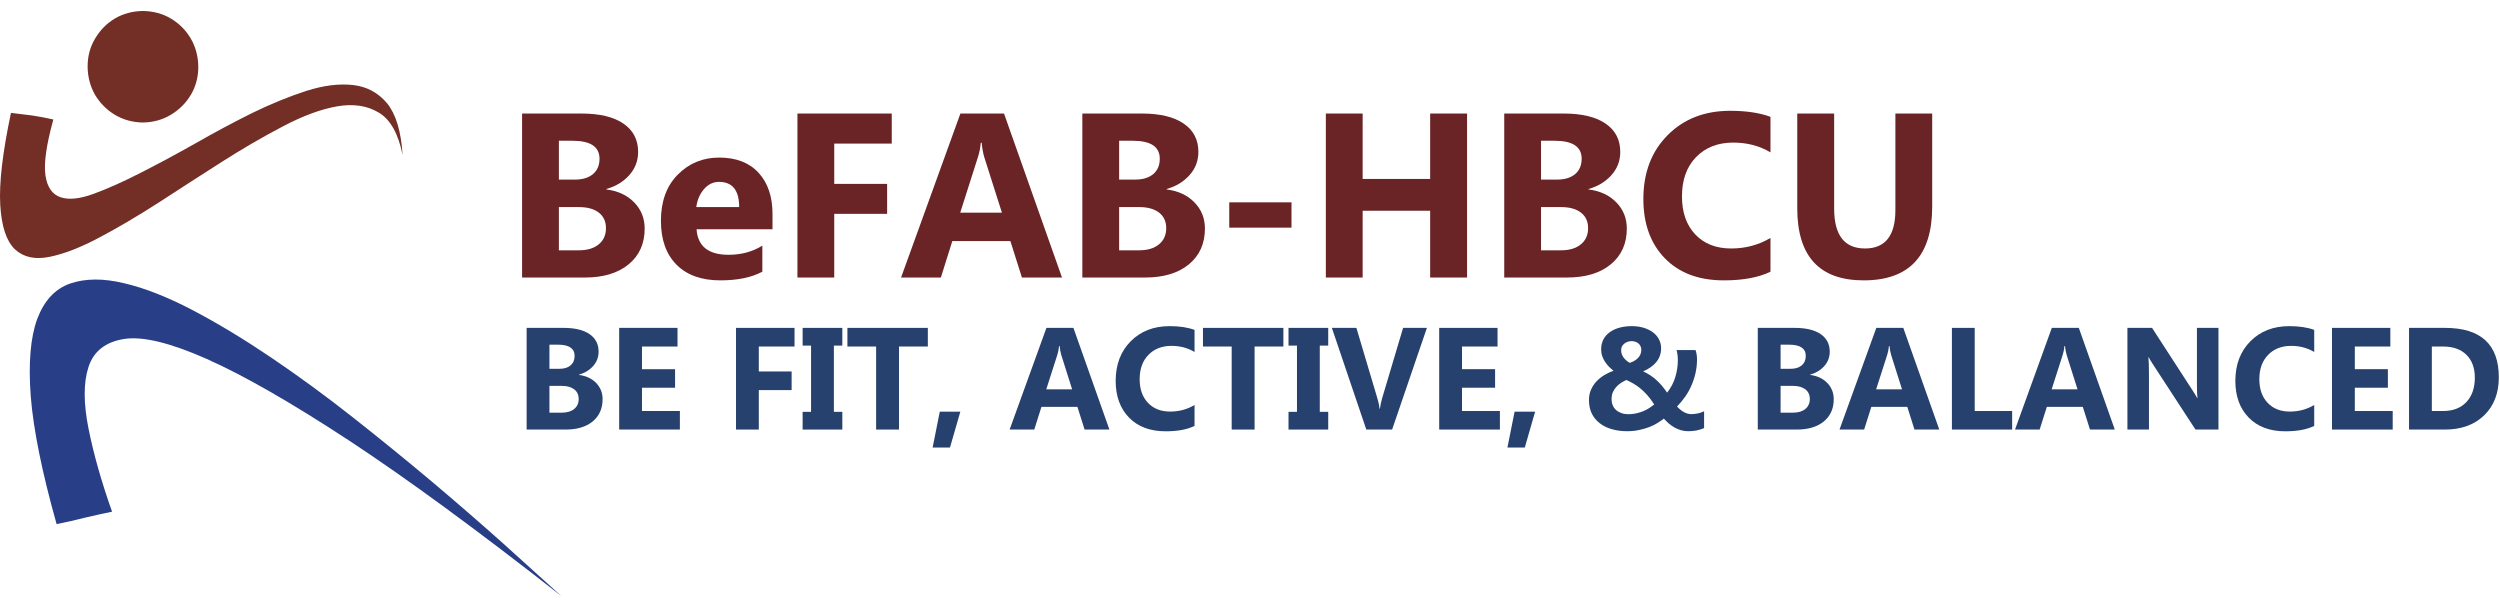
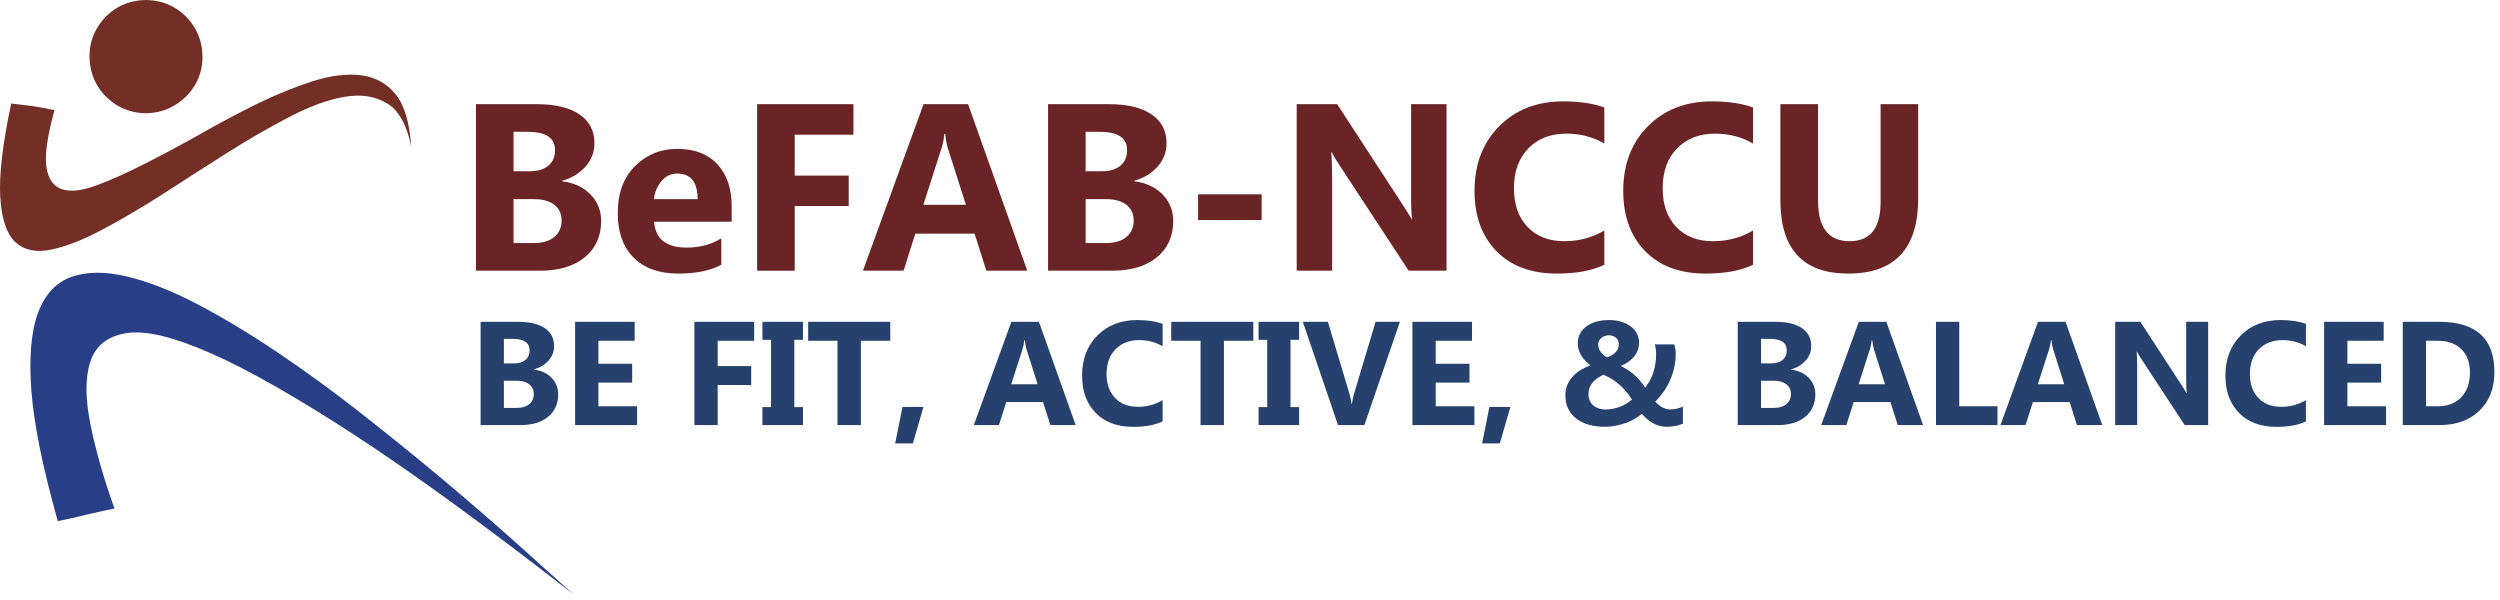
- <svg xmlns="http://www.w3.org/2000/svg" width="204" height="49" viewBox="0 0 204 49" fill="none">
-   <path fill-rule="evenodd" clip-rule="evenodd" d="M28.446 35.923C23.717 32.825 19.856 30.615 16.866 29.288C13.874 27.963 11.624 27.42 10.117 27.662C8.606 27.904 7.644 28.663 7.225 29.936C6.806 31.213 6.806 32.894 7.225 34.985C7.644 37.074 8.284 39.33 9.145 41.753C8.412 41.905 7.662 42.071 6.901 42.25C6.154 42.442 5.394 42.614 4.619 42.767C3.429 38.534 2.726 35.061 2.509 32.346C2.307 29.633 2.485 27.523 3.041 26.018C3.612 24.514 4.513 23.552 5.742 23.131C6.984 22.71 8.449 22.704 10.133 23.113C11.82 23.506 13.696 24.246 15.763 25.331C17.817 26.413 19.945 27.702 22.151 29.193C24.359 30.684 26.576 32.309 28.807 34.066C31.037 35.826 33.193 37.578 35.271 39.324C37.338 41.07 39.284 42.759 41.11 44.392C42.923 46.023 44.488 47.437 45.805 48.636C38.96 43.27 33.175 39.032 28.446 35.923Z" fill="#283F87" />
-   <path fill-rule="evenodd" clip-rule="evenodd" d="M11.655 0.896C10.819 0.909 10.057 1.112 9.373 1.509C8.702 1.915 8.163 2.463 7.757 3.153C7.351 3.828 7.149 4.592 7.149 5.447C7.162 6.288 7.364 7.052 7.757 7.742C8.163 8.416 8.702 8.958 9.373 9.367C10.057 9.773 10.819 9.984 11.655 9.997C12.505 9.984 13.266 9.773 13.937 9.367C14.621 8.958 15.166 8.416 15.572 7.742C15.978 7.052 16.182 6.288 16.182 5.447C16.167 4.592 15.965 3.828 15.572 3.153C15.166 2.463 14.621 1.915 13.937 1.509C13.266 1.112 12.505 0.909 11.655 0.896ZM30.919 9.194C29.968 8.62 28.831 8.448 27.515 8.677C26.195 8.907 24.725 9.449 23.102 10.303C21.467 11.158 19.8 12.125 18.102 13.208C16.402 14.293 14.692 15.395 12.968 16.516C11.244 17.625 9.633 18.574 8.137 19.364C6.641 20.168 5.292 20.697 4.089 20.95C2.884 21.206 1.927 21.003 1.215 20.341C0.521 19.677 0.12 18.466 0.02 16.709C-0.082 14.949 0.209 12.452 0.895 9.212C1.464 9.277 2.041 9.346 2.622 9.423C3.206 9.512 3.783 9.62 4.354 9.749C3.783 11.812 3.568 13.329 3.707 14.299C3.847 15.268 4.259 15.866 4.943 16.095C5.614 16.325 6.521 16.23 7.662 15.808C8.803 15.389 10.072 14.821 11.464 14.107C12.873 13.393 14.356 12.597 15.915 11.717C17.474 10.826 19.02 9.997 20.555 9.233C22.101 8.48 23.584 7.874 25.003 7.415C26.41 6.968 27.678 6.811 28.807 6.938C29.934 7.065 30.859 7.563 31.584 8.428C32.305 9.307 32.73 10.716 32.855 12.655C32.502 10.908 31.855 9.754 30.919 9.194Z" fill="#732E26" />
-   <path d="M42.602 22.647V9.265H47.452C48.934 9.265 50.073 9.538 50.87 10.085C51.671 10.632 52.071 11.402 52.071 12.396C52.071 13.123 51.828 13.756 51.344 14.297C50.859 14.834 50.239 15.21 49.483 15.422V15.46C50.432 15.579 51.189 15.934 51.752 16.518C52.319 17.1 52.605 17.812 52.605 18.651C52.605 19.879 52.168 20.854 51.292 21.573C50.421 22.289 49.231 22.647 47.719 22.647H42.602ZM45.605 11.486V14.655H46.918C47.541 14.655 48.03 14.505 48.386 14.207C48.742 13.906 48.92 13.488 48.92 12.955C48.92 11.977 48.188 11.486 46.725 11.486H45.605ZM45.605 16.899V20.425H47.229C47.92 20.425 48.462 20.265 48.853 19.941C49.248 19.618 49.446 19.176 49.446 18.613C49.446 18.077 49.253 17.657 48.868 17.354C48.482 17.051 47.941 16.899 47.244 16.899H45.605ZM63.037 18.71H56.839C56.937 20.097 57.806 20.79 59.448 20.79C60.49 20.79 61.41 20.543 62.207 20.045V22.17C61.326 22.643 60.184 22.878 58.781 22.878C57.243 22.878 56.049 22.451 55.2 21.596C54.355 20.742 53.932 19.549 53.932 18.017C53.932 16.433 54.388 15.177 55.304 14.252C56.223 13.324 57.35 12.858 58.685 12.858C60.073 12.858 61.146 13.273 61.903 14.103C62.659 14.929 63.037 16.049 63.037 17.466V18.71ZM60.316 16.899C60.316 15.527 59.767 14.841 58.67 14.841C58.196 14.841 57.788 15.039 57.447 15.43C57.106 15.823 56.895 16.313 56.816 16.899H60.316Z" fill="#6A2426" />
-   <path d="M72.767 11.717H68.074V15.005H72.389V17.45H68.074V22.646H65.071V9.264H72.767V11.717Z" fill="#6A2426" />
-   <path d="M86.659 22.646H83.389L82.447 19.672H77.709L76.775 22.646H73.527L78.369 9.264H81.928L86.659 22.646ZM81.757 17.353L80.326 12.857C80.223 12.52 80.148 12.118 80.104 11.65H80.03C80 12.043 79.922 12.433 79.8 12.82L78.354 17.353H81.757Z" fill="#6A2426" />
-   <path d="M88.319 22.646V9.264H93.169C94.652 9.264 95.79 9.538 96.587 10.084C97.388 10.632 97.788 11.402 97.788 12.396C97.788 13.122 97.545 13.756 97.061 14.297C96.576 14.833 95.957 15.21 95.2 15.422V15.459C96.149 15.579 96.906 15.933 97.469 16.518C98.037 17.1 98.322 17.812 98.322 18.651C98.322 19.879 97.884 20.854 97.01 21.573C96.138 22.289 94.948 22.646 93.435 22.646H88.319ZM91.322 11.486V14.654H92.635C93.257 14.654 93.747 14.505 94.103 14.207C94.459 13.905 94.637 13.488 94.637 12.954C94.637 11.976 93.905 11.486 92.442 11.486H91.322ZM91.322 16.898V20.425H92.946C93.638 20.425 94.179 20.265 94.57 19.94C94.965 19.618 95.163 19.176 95.163 18.613C95.163 18.076 94.971 17.657 94.585 17.353C94.199 17.051 93.658 16.898 92.961 16.898H91.322Z" fill="#6A2426" />
-   <path d="M100.307 18.576H105.386V16.511H100.307V18.576Z" fill="#6A2426" />
-   <path d="M119.712 22.646H116.701V17.197H111.192V22.646H108.189V9.264H111.192V14.602H116.701V9.264H119.712V22.646Z" fill="#6A2426" />
-   <path d="M122.746 22.646V9.264H127.595C129.078 9.264 130.216 9.538 131.013 10.084C131.814 10.632 132.214 11.402 132.214 12.396C132.214 13.122 131.971 13.756 131.488 14.297C131.002 14.833 130.383 15.21 129.626 15.422V15.459C130.575 15.579 131.332 15.933 131.895 16.518C132.463 17.1 132.748 17.812 132.748 18.651C132.748 19.879 132.31 20.854 131.436 21.573C130.565 22.289 129.374 22.646 127.862 22.646H122.746ZM125.748 11.486V14.654H127.061C127.684 14.654 128.173 14.505 128.529 14.207C128.885 13.905 129.063 13.488 129.063 12.954C129.063 11.976 128.331 11.486 126.868 11.486H125.748ZM125.748 16.898V20.425H127.372C128.064 20.425 128.605 20.265 128.996 19.94C129.391 19.618 129.589 19.176 129.589 18.613C129.589 18.076 129.397 17.657 129.011 17.353C128.626 17.051 128.084 16.898 127.387 16.898H125.748Z" fill="#6A2426" />
-   <path d="M144.471 22.17C143.501 22.643 142.233 22.878 140.667 22.878C138.624 22.878 137.019 22.277 135.847 21.074C134.68 19.866 134.098 18.256 134.098 16.243C134.098 14.101 134.754 12.366 136.07 11.039C137.384 9.708 139.089 9.041 141.186 9.041C142.486 9.041 143.581 9.205 144.471 9.533V12.433C143.581 11.902 142.567 11.635 141.431 11.635C140.179 11.635 139.169 12.03 138.398 12.821C137.631 13.611 137.249 14.681 137.249 16.026C137.249 17.324 137.608 18.358 138.331 19.128C139.058 19.894 140.033 20.276 141.26 20.276C142.432 20.276 143.501 19.991 144.471 19.418V22.17Z" fill="#6A2426" />
-   <path d="M157.667 16.854C157.667 20.87 155.802 22.878 152.076 22.878C148.461 22.878 146.656 20.915 146.656 16.988V9.265H149.667V17.026C149.667 19.193 150.506 20.276 152.187 20.276C153.837 20.276 154.664 19.231 154.664 17.137V9.265H157.667V16.854Z" fill="#6A2426" />
-   <path d="M42.973 35.052V26.755H45.983C46.903 26.755 47.609 26.924 48.104 27.262C48.597 27.601 48.846 28.08 48.846 28.7C48.846 29.148 48.694 29.541 48.393 29.878C48.091 30.212 47.707 30.443 47.244 30.572V30.594C47.826 30.669 48.293 30.888 48.646 31.25C48.996 31.614 49.172 32.056 49.172 32.577C49.172 33.338 48.901 33.941 48.364 34.389C47.824 34.833 47.085 35.052 46.147 35.052H42.973ZM44.834 28.126V30.094H45.65C46.036 30.094 46.336 30.003 46.554 29.819C46.777 29.631 46.888 29.372 46.888 29.043C46.888 28.432 46.436 28.126 45.531 28.126H44.834ZM44.834 31.489V33.673H45.843C46.273 33.673 46.608 33.574 46.851 33.375C47.098 33.172 47.222 32.898 47.222 32.555C47.222 32.223 47.099 31.962 46.858 31.772C46.615 31.584 46.282 31.489 45.858 31.489H44.834ZM55.478 35.052H50.525V26.755H55.285V28.276H52.386V30.124H55.085V31.638H52.386V33.539H55.478V35.052Z" fill="#26416D" />
-   <path d="M64.834 28.276H61.919V30.311H64.596V31.832H61.919V35.052H60.059V26.755H64.834V28.276Z" fill="#26416D" />
-   <path d="M68.734 26.755V28.201H68.044V33.606H68.734V35.052H65.494V33.606H66.183V28.201H65.494V26.755H68.734Z" fill="#26416D" />
-   <path d="M75.711 28.276H73.36V35.052H71.492V28.276H69.149V26.755H75.711V28.276Z" fill="#26416D" />
-   <path d="M78.364 33.591L77.518 36.521H76.102L76.687 33.591H78.364Z" fill="#26416D" />
-   <path d="M90.528 35.052H88.503L87.918 33.203H84.981L84.396 35.052H82.386L85.389 26.755H87.591L90.528 35.052ZM87.487 31.772L86.605 28.984C86.54 28.775 86.494 28.525 86.464 28.231H86.42C86.399 28.475 86.353 28.716 86.279 28.954L85.374 31.772H87.487Z" fill="#26416D" />
-   <path d="M97.475 34.754C96.876 35.049 96.09 35.194 95.117 35.194C93.851 35.194 92.856 34.821 92.129 34.076C91.402 33.327 91.039 32.327 91.039 31.079C91.039 29.752 91.447 28.676 92.262 27.851C93.078 27.027 94.138 26.613 95.443 26.613C96.248 26.613 96.926 26.715 97.475 26.919V28.723C96.926 28.391 96.298 28.223 95.591 28.223C94.815 28.223 94.186 28.469 93.708 28.961C93.234 29.45 92.996 30.113 92.996 30.952C92.996 31.753 93.221 32.391 93.671 32.868C94.12 33.345 94.726 33.584 95.488 33.584C96.214 33.584 96.876 33.405 97.475 33.047V34.754Z" fill="#26416D" />
-   <path d="M104.724 28.276H102.374V35.052H100.505V28.276H98.162V26.755H104.724V28.276Z" fill="#26416D" />
-   <path d="M108.383 26.755V28.201H107.694V33.606H108.383V35.052H105.143V33.606H105.833V28.201H105.143V26.755H108.383Z" fill="#26416D" />
-   <path d="M116.436 26.755L113.596 35.052H111.49L108.68 26.755H110.682L112.402 32.533C112.495 32.842 112.553 33.118 112.573 33.36H112.602C112.632 33.103 112.692 32.816 112.78 32.503L114.493 26.755H116.436Z" fill="#26416D" />
-   <path d="M122.392 35.052H117.439V26.755H122.199V28.276H119.3V30.124H121.999V31.638H119.3V33.539H122.392V35.052Z" fill="#26416D" />
-   <path d="M125.267 33.591L124.422 36.521H123.006L123.591 33.591H125.267Z" fill="#26416D" />
-   <path d="M137.742 35.187C137.538 35.187 137.345 35.159 137.164 35.104C136.98 35.05 136.808 34.978 136.644 34.888C136.481 34.795 136.326 34.685 136.177 34.56C136.033 34.432 135.897 34.297 135.769 34.158C135.625 34.273 135.452 34.392 135.251 34.516C135.052 34.641 134.828 34.752 134.576 34.851C134.327 34.946 134.051 35.026 133.745 35.09C133.443 35.153 133.119 35.187 132.774 35.187C132.324 35.187 131.909 35.131 131.528 35.022C131.146 34.914 130.818 34.752 130.542 34.538C130.264 34.325 130.047 34.061 129.89 33.748C129.736 33.431 129.66 33.062 129.66 32.644C129.66 32.316 129.719 32.026 129.838 31.772C129.956 31.515 130.109 31.287 130.297 31.094C130.485 30.9 130.698 30.734 130.935 30.594C131.172 30.456 131.414 30.341 131.662 30.251C131.543 30.158 131.421 30.05 131.298 29.931C131.18 29.808 131.07 29.673 130.972 29.528C130.878 29.384 130.802 29.228 130.743 29.058C130.683 28.891 130.653 28.708 130.653 28.514C130.653 28.212 130.713 27.944 130.831 27.709C130.954 27.47 131.128 27.273 131.35 27.112C131.573 26.949 131.836 26.826 132.144 26.74C132.449 26.656 132.785 26.613 133.152 26.613C133.508 26.613 133.83 26.658 134.124 26.747C134.42 26.837 134.672 26.962 134.88 27.12C135.091 27.275 135.254 27.463 135.369 27.686C135.488 27.91 135.547 28.154 135.547 28.417C135.547 28.846 135.417 29.218 135.161 29.535C134.904 29.849 134.542 30.106 134.079 30.303C134.266 30.389 134.444 30.486 134.613 30.594C134.779 30.698 134.943 30.822 135.102 30.959C135.265 31.099 135.423 31.258 135.577 31.436C135.729 31.612 135.883 31.813 136.037 32.04C136.348 31.643 136.57 31.221 136.704 30.773C136.841 30.322 136.912 29.852 136.912 29.364C136.912 29.215 136.9 29.073 136.882 28.939C136.867 28.805 136.841 28.682 136.808 28.566H138.357C138.396 28.691 138.426 28.81 138.446 28.924C138.465 29.04 138.476 29.176 138.476 29.334C138.476 29.707 138.435 30.072 138.357 30.43C138.278 30.784 138.166 31.124 138.023 31.451C137.884 31.776 137.714 32.081 137.512 32.368C137.308 32.657 137.086 32.926 136.845 33.173C137.032 33.373 137.225 33.528 137.423 33.636C137.625 33.74 137.816 33.792 137.994 33.792C138.176 33.792 138.365 33.774 138.557 33.733C138.75 33.688 138.915 33.632 139.054 33.561V34.933C138.847 35.022 138.639 35.086 138.432 35.127C138.224 35.166 137.994 35.187 137.742 35.187ZM132.87 33.8C133.093 33.8 133.302 33.778 133.501 33.733C133.703 33.688 133.894 33.632 134.071 33.561C134.249 33.487 134.413 33.403 134.561 33.308C134.713 33.209 134.854 33.106 134.984 33.002C134.785 32.695 134.591 32.434 134.398 32.219C134.205 32.007 134.014 31.824 133.827 31.675C133.638 31.522 133.451 31.392 133.263 31.287C133.08 31.183 132.895 31.09 132.707 31.004C132.548 31.079 132.398 31.165 132.255 31.258C132.11 31.353 131.983 31.464 131.87 31.593C131.76 31.718 131.671 31.86 131.602 32.018C131.537 32.178 131.506 32.361 131.506 32.57C131.506 32.754 131.537 32.924 131.602 33.077C131.666 33.226 131.758 33.356 131.877 33.464C131.999 33.569 132.146 33.651 132.314 33.71C132.481 33.77 132.666 33.8 132.87 33.8ZM133.931 28.544C133.931 28.436 133.908 28.335 133.864 28.245C133.823 28.156 133.768 28.082 133.693 28.022C133.623 27.963 133.541 27.918 133.449 27.888C133.354 27.854 133.256 27.836 133.152 27.836C133.028 27.836 132.911 27.856 132.803 27.895C132.7 27.931 132.607 27.983 132.529 28.052C132.449 28.117 132.388 28.194 132.344 28.283C132.303 28.372 132.285 28.469 132.285 28.574C132.285 28.794 132.351 28.995 132.485 29.177C132.622 29.356 132.791 29.502 132.989 29.61C133.117 29.565 133.236 29.513 133.345 29.454C133.458 29.39 133.556 29.315 133.642 29.23C133.731 29.146 133.799 29.049 133.849 28.939C133.903 28.825 133.931 28.693 133.931 28.544Z" fill="#26416D" />
-   <path d="M143.435 35.052V26.755H146.445C147.364 26.755 148.07 26.924 148.565 27.262C149.058 27.601 149.307 28.08 149.307 28.7C149.307 29.148 149.155 29.541 148.855 29.878C148.552 30.212 148.169 30.443 147.705 30.572V30.594C148.287 30.669 148.755 30.888 149.107 31.25C149.457 31.614 149.633 32.056 149.633 32.577C149.633 33.338 149.363 33.941 148.825 34.389C148.285 34.833 147.546 35.052 146.608 35.052H143.435ZM145.296 28.126V30.094H146.111C146.497 30.094 146.797 30.003 147.016 29.819C147.238 29.631 147.35 29.372 147.35 29.043C147.35 28.432 146.897 28.126 145.992 28.126H145.296ZM145.296 31.489V33.673H146.304C146.734 33.673 147.07 33.574 147.313 33.375C147.559 33.172 147.683 32.898 147.683 32.555C147.683 32.223 147.561 31.962 147.32 31.772C147.077 31.584 146.743 31.489 146.319 31.489H145.296Z" fill="#26416D" />
-   <path d="M158.246 35.052H156.221L155.636 33.203H152.699L152.114 35.052H150.104L153.107 26.755H155.309L158.246 35.052ZM155.205 31.772L154.323 28.984C154.258 28.775 154.212 28.525 154.182 28.231H154.138C154.117 28.475 154.071 28.716 153.997 28.954L153.092 31.772H155.205Z" fill="#26416D" />
-   <path d="M164.192 35.052H159.276V26.755H161.137V33.539H164.192V35.052Z" fill="#26416D" />
-   <path d="M172.567 35.052H170.543L169.957 33.203H167.021L166.435 35.052H164.426L167.428 26.755H169.631L172.567 35.052ZM169.527 31.772L168.645 28.984C168.58 28.775 168.533 28.525 168.504 28.231H168.459C168.439 28.475 168.392 28.716 168.318 28.954L167.414 31.772H169.527Z" fill="#26416D" />
-   <path d="M181.027 35.052H179.151L175.748 29.834C175.549 29.532 175.411 29.302 175.332 29.148H175.311C175.34 29.442 175.355 29.89 175.355 30.49V35.052H173.597V26.755H175.607L178.877 31.802C179.029 32.031 179.168 32.257 179.292 32.48H179.314C179.285 32.286 179.27 31.906 179.27 31.34V26.755H181.027V35.052Z" fill="#26416D" />
-   <path d="M188.84 34.754C188.242 35.049 187.455 35.194 186.482 35.194C185.216 35.194 184.221 34.821 183.494 34.076C182.767 33.327 182.404 32.327 182.404 31.079C182.404 29.752 182.812 28.676 183.628 27.851C184.443 27.027 185.504 26.613 186.808 26.613C187.613 26.613 188.291 26.715 188.84 26.919V28.723C188.291 28.391 187.663 28.223 186.957 28.223C186.18 28.223 185.552 28.469 185.074 28.961C184.599 29.45 184.362 30.113 184.362 30.952C184.362 31.753 184.586 32.391 185.037 32.868C185.485 33.345 186.091 33.584 186.853 33.584C187.58 33.584 188.242 33.405 188.84 33.047V34.754Z" fill="#26416D" />
-   <path d="M195.244 35.052H190.292V26.755H195.052V28.276H192.153V30.124H194.851V31.638H192.153V33.539H195.244V35.052Z" fill="#26416D" />
-   <path d="M196.577 35.052V26.755H199.506C202.437 26.755 203.903 28.102 203.903 30.795C203.903 32.089 203.503 33.121 202.702 33.897C201.901 34.668 200.835 35.052 199.506 35.052H196.577ZM198.438 28.276V33.539H199.357C200.162 33.539 200.796 33.297 201.256 32.808C201.715 32.322 201.946 31.659 201.946 30.818C201.946 30.028 201.717 29.407 201.263 28.954C200.807 28.503 200.169 28.276 199.35 28.276H198.438Z" fill="#26416D" />
+ <svg xmlns="http://www.w3.org/2000/svg" viewBox="0 0 561.333 134.667" height="134.667" width="561.333" xml:space="preserve" id="svg2" version="1.1">
+   <defs id="defs6" />
+   <g transform="matrix(1.333333,0,0,-1.333333,0,134.6667)" id="g10">
+     <g transform="scale(0.1)" id="g12">
+       <path id="path14" style="fill:#283f87;fill-opacity:1;fill-rule:evenodd;stroke:none" d="M 599.449,275.898 C 499.801,340.82 418.441,387.148 355.43,414.961 292.379,442.73 244.961,454.102 213.199,449.02 181.371,443.949 161.09,428.051 152.27,401.371 c -8.829,-26.762 -8.829,-61.992 0,-105.82 8.82,-43.789 22.3,-91.063 40.46,-141.84 -15.46,-3.199 -31.25,-6.68 -47.3,-10.43 -15.739,-4.019 -31.758,-7.621 -48.09,-10.82 -25.07,88.711 -39.879,161.488 -44.449,218.398 -4.262,56.871 -0.512,101.09 11.211,132.621 12.027,31.52 31.02,51.68 56.918,60.5 26.171,8.829 57.031,8.95 92.531,0.399 35.551,-8.25 75.078,-23.758 118.64,-46.488 43.278,-22.692 88.118,-49.692 134.61,-80.942 46.519,-31.25 93.238,-65.308 140.269,-102.148 46.989,-36.871 92.418,-73.59 136.211,-110.192 C 786.84,168.012 827.852,132.621 866.328,98.398 904.531,64.219 937.5,34.57 965.27,9.449 821.02,121.91 699.102,210.738 599.449,275.898" />
+       <path id="path16" style="fill:#732e26;fill-opacity:1;fill-rule:evenodd;stroke:none" d="m 245.621,1010 c -17.609,-0.27 -33.672,-4.53 -48.082,-12.852 -14.141,-8.519 -25.508,-20 -34.059,-34.449 -8.558,-14.148 -12.82,-30.16 -12.82,-48.09 0.281,-17.621 4.539,-33.629 12.82,-48.089 8.551,-14.141 19.918,-25.5 34.059,-34.059 14.41,-8.512 30.473,-12.93 48.082,-13.199 17.899,0.269 33.949,4.687 48.09,13.199 14.41,8.559 25.898,19.918 34.449,34.059 8.559,14.46 12.86,30.468 12.86,48.089 -0.321,17.93 -4.571,33.942 -12.86,48.09 -8.551,14.449 -20.039,25.93 -34.449,34.449 -14.141,8.322 -30.191,12.582 -48.09,12.852 M 651.559,836.09 c -20.039,12.031 -43.981,15.629 -71.719,10.82 -27.809,-4.801 -58.789,-16.172 -93,-34.058 -34.461,-17.93 -69.57,-38.204 -105.36,-60.903 -35.82,-22.73 -71.871,-45.82 -108.199,-69.328 C 236.949,659.379 203.012,639.488 171.48,622.93 139.961,606.09 111.52,595 86.172,589.691 60.781,584.34 40.621,588.59 25.621,602.461 10.98,616.371 2.539,641.762 0.43,678.59 -1.719,715.469 4.41,767.809 18.871,835.699 c 11.988,-1.359 24.141,-2.808 36.398,-4.41 12.309,-1.879 24.461,-4.141 36.492,-6.84 C 79.731,781.211 75.199,749.41 78.121,729.102 81.09,708.789 89.769,696.25 104.18,691.449 c 14.14,-4.808 33.242,-2.82 57.3,6.012 24.032,8.789 50.79,20.699 80.122,35.66 29.687,14.969 60.937,31.649 93.789,50.078 32.847,18.68 65.429,36.063 97.769,52.071 32.578,15.781 63.828,28.48 93.75,38.089 29.649,9.371 56.371,12.661 80.16,10 23.75,-2.66 43.239,-13.089 58.52,-31.211 15.191,-18.437 24.14,-47.968 26.789,-88.597 -7.457,36.609 -21.09,60.789 -40.82,72.539" />
+       <path id="path18" style="fill:#6a2426;fill-opacity:1;fill-rule:nonzero;stroke:none" d="m 801.52,554.141 v 280.468 h 102.191 c 31.25,0 55.238,-5.738 72.027,-17.187 16.883,-11.481 25.312,-27.621 25.312,-48.442 0,-15.23 -5.109,-28.511 -15.312,-39.839 C 975.512,717.891 962.461,710 946.52,705.551 v -0.781 c 20,-2.5 35.941,-9.93 47.82,-22.192 11.95,-12.187 17.96,-27.109 17.96,-44.687 0,-25.743 -9.21,-46.172 -27.652,-61.25 -18.359,-15 -43.437,-22.5 -75.308,-22.5 z m 63.281,233.91 v -66.41 h 27.66 c 13.129,0 23.437,3.129 30.937,9.379 7.5,6.32 11.25,15.07 11.25,26.25 0,20.5 -15.429,30.781 -46.25,30.781 z m 0,-113.442 v -73.91 h 34.219 c 14.57,0 25.98,3.36 34.218,10.16 8.321,6.762 12.5,16.02 12.5,27.813 0,11.25 -4.058,20.039 -12.187,26.406 -8.121,6.332 -19.531,9.531 -34.211,9.531 z m 367.349,-37.968 h -130.63 c 2.07,-29.063 20.39,-43.59 55,-43.59 21.96,0 41.33,5.187 58.13,15.621 v -44.531 c -18.56,-9.922 -42.62,-14.84 -72.19,-14.84 -32.42,0 -57.58,8.937 -75.47,26.871 -17.81,17.887 -26.72,42.887 -26.72,75 0,33.207 9.61,59.527 28.91,78.906 19.37,19.453 43.12,29.223 71.25,29.223 29.26,0 51.87,-8.711 67.81,-26.102 15.94,-17.301 23.91,-40.777 23.91,-70.469 z m -57.35,37.968 c 0,28.75 -11.56,43.121 -34.68,43.121 -10,0 -18.6,-4.14 -25.78,-12.339 -7.19,-8.243 -11.64,-18.512 -13.29,-30.782 z" />
+       <path id="path20" style="fill:#6a2426;fill-opacity:1;fill-rule:nonzero;stroke:none" d="m 1437.19,783.199 h -98.91 v -68.898 h 90.94 v -51.25 h -90.94 V 554.141 H 1275 v 280.468 h 162.19 z" />
+       <path id="path22" style="fill:#6a2426;fill-opacity:1;fill-rule:nonzero;stroke:none" d="m 1729.92,554.141 h -68.9 l -19.85,62.339 h -99.84 l -19.69,-62.339 h -68.44 l 102.03,280.468 h 75 z m -103.28,110.937 -30.16,94.223 c -2.18,7.07 -3.75,15.5 -4.68,25.308 h -1.57 c -0.62,-8.238 -2.26,-16.41 -4.84,-24.531 l -30.47,-95 z" />
+       <path id="path24" style="fill:#6a2426;fill-opacity:1;fill-rule:nonzero;stroke:none" d="m 1764.92,554.141 v 280.468 h 102.19 c 31.25,0 55.23,-5.738 72.03,-17.187 16.88,-11.481 25.31,-27.621 25.31,-48.442 0,-15.23 -5.11,-28.511 -15.31,-39.839 -10.23,-11.25 -23.28,-19.141 -39.22,-23.59 v -0.781 c 20,-2.5 35.94,-9.93 47.81,-22.192 11.96,-12.187 17.97,-27.109 17.97,-44.687 0,-25.743 -9.22,-46.172 -27.65,-61.25 -18.36,-15 -43.44,-22.5 -75.32,-22.5 z m 63.28,233.91 v -66.41 h 27.66 c 13.12,0 23.44,3.129 30.94,9.379 7.5,6.32 11.25,15.07 11.25,26.25 0,20.5 -15.43,30.781 -46.25,30.781 z m 0,-113.442 v -73.91 h 34.22 c 14.57,0 25.98,3.36 34.22,10.16 8.32,6.762 12.5,16.02 12.5,27.813 0,11.25 -4.06,20.039 -12.19,26.406 -8.12,6.332 -19.53,9.531 -34.22,9.531 z" />
+       <path id="path26" style="fill:#6a2426;fill-opacity:1;fill-rule:nonzero;stroke:none" d="m 2017.54,639.449 h 107.031 v 43.281 H 2017.54 Z" />
+       <path id="path28" style="fill:#6a2426;fill-opacity:1;fill-rule:nonzero;stroke:none" d="m 2435.98,554.141 h -63.75 l -115.63,176.25 c -6.8,10.308 -11.48,18.05 -14.06,23.281 h -0.78 c 1.01,-9.922 1.56,-25 1.56,-45.313 V 554.141 h -59.69 v 280.468 h 68.13 l 111.25,-170.781 c 5.08,-7.738 9.84,-15.308 14.22,-22.808 h 0.78 c -1.17,6.441 -1.72,19.289 -1.72,38.589 v 155 h 59.69 z" />
+       <path id="path30" style="fill:#6a2426;fill-opacity:1;fill-rule:nonzero;stroke:none" d="m 2701.68,564.141 c -20.43,-9.922 -47.15,-14.84 -80.16,-14.84 -43.04,0 -76.87,12.578 -101.56,37.808 -24.61,25.313 -36.87,59.063 -36.87,101.25 0,44.879 13.82,81.25 41.56,109.063 27.69,27.887 63.63,41.879 107.81,41.879 27.38,0 50.47,-3.442 69.22,-10.321 v -60.781 c -18.75,11.141 -40.12,16.723 -64.06,16.723 -26.37,0 -47.66,-8.281 -63.91,-24.844 -16.17,-16.558 -24.22,-38.988 -24.22,-67.187 0,-27.192 7.58,-48.871 22.81,-65 15.32,-16.051 35.86,-24.063 61.72,-24.063 24.69,0 47.23,5.973 67.66,17.973 z" />
+       <path id="path32" style="fill:#6a2426;fill-opacity:1;fill-rule:nonzero;stroke:none" d="m 2952.11,564.141 c -20.43,-9.922 -47.15,-14.84 -80.16,-14.84 -43.04,0 -76.87,12.578 -101.56,37.808 -24.61,25.313 -36.87,59.063 -36.87,101.25 0,44.879 13.82,81.25 41.56,109.063 27.69,27.887 63.63,41.879 107.81,41.879 27.38,0 50.47,-3.442 69.22,-10.321 v -60.781 c -18.75,11.141 -40.12,16.723 -64.06,16.723 -26.37,0 -47.66,-8.281 -63.91,-24.844 -16.17,-16.558 -24.22,-38.988 -24.22,-67.187 0,-27.192 7.58,-48.871 22.81,-65 15.32,-16.051 35.86,-24.063 61.72,-24.063 24.69,0 47.23,5.973 67.66,17.973 z" />
+       <path id="path34" style="fill:#6a2426;fill-opacity:1;fill-rule:nonzero;stroke:none" d="m 3230.2,675.551 c 0,-84.18 -39.3,-126.25 -117.82,-126.25 -76.17,0 -114.22,41.129 -114.22,123.429 v 161.879 h 63.44 v -162.66 c 0,-45.429 17.7,-68.121 53.13,-68.121 34.76,0 52.18,21.91 52.18,65.781 v 165 h 63.29 z" />
+       <path id="path36" style="fill:#26416d;fill-opacity:1;fill-rule:nonzero;stroke:none" d="m 809.34,294.141 v 173.91 h 63.43 c 19.378,0 34.261,-3.563 44.691,-10.629 10.391,-7.113 15.629,-17.152 15.629,-30.152 0,-9.379 -3.211,-17.622 -9.539,-24.692 -6.36,-6.988 -14.449,-11.84 -24.211,-14.527 v -0.473 c 12.262,-1.558 22.109,-6.168 29.531,-13.75 7.379,-7.617 11.09,-16.879 11.09,-27.808 0,-15.942 -5.699,-28.598 -17.031,-37.969 -11.371,-9.301 -26.95,-13.91 -46.719,-13.91 z m 39.211,145.16 v -41.25 h 17.187 c 8.133,0 14.461,1.91 19.063,5.777 4.687,3.942 7.039,9.371 7.039,16.25 0,12.813 -9.539,19.223 -28.602,19.223 z m 0,-70.473 v -45.777 h 21.25 c 9.07,0 16.14,2.07 21.25,6.25 5.199,4.25 7.82,10 7.82,17.179 0,6.961 -2.582,12.43 -7.66,16.411 -5.121,3.949 -12.152,5.937 -21.09,5.937 z M 1072.85,294.141 H 968.48 v 173.91 h 100.31 v -31.879 h -61.09 v -38.75 h 56.87 v -31.723 h -56.87 v -39.84 h 65.15 z" />
+       <path id="path38" style="fill:#26416d;fill-opacity:1;fill-rule:nonzero;stroke:none" d="m 1270,436.172 h -61.41 V 393.52 H 1265 v -31.879 h -56.41 v -67.5 h -39.21 v 173.91 H 1270 Z" />
+       <path id="path40" style="fill:#26416d;fill-opacity:1;fill-rule:nonzero;stroke:none" d="M 1352.19,468.051 V 437.73 h -14.53 V 324.449 h 14.53 v -30.308 h -68.28 v 30.308 h 14.53 V 437.73 h -14.53 v 30.321 z" />
+       <path id="path42" style="fill:#26416d;fill-opacity:1;fill-rule:nonzero;stroke:none" d="m 1499.22,436.172 h -49.53 V 294.141 h -39.38 v 142.031 h -49.37 v 31.879 h 138.28 z" />
+       <path id="path44" style="fill:#26416d;fill-opacity:1;fill-rule:nonzero;stroke:none" d="m 1555.12,324.77 -17.82,-61.411 h -29.84 l 12.34,61.411 z" />
+       <path id="path46" style="fill:#26416d;fill-opacity:1;fill-rule:nonzero;stroke:none" d="m 1811.45,294.141 h -42.66 l -12.34,38.75 h -61.88 l -12.34,-38.75 h -42.35 l 63.28,173.91 h 46.41 z m -64.07,68.75 -18.59,58.437 c -1.37,4.371 -2.34,9.613 -2.97,15.781 h -0.94 c -0.43,-5.121 -1.4,-10.16 -2.97,-15.16 l -19.06,-59.058 z" />
+       <path id="path48" style="fill:#26416d;fill-opacity:1;fill-rule:nonzero;stroke:none" d="m 1957.85,300.391 c -12.62,-6.172 -29.18,-9.219 -49.69,-9.219 -26.68,0 -47.65,7.808 -62.96,23.437 -15.32,15.7 -22.97,36.641 -22.97,62.813 0,27.808 8.59,50.348 25.78,67.656 17.19,17.262 39.53,25.942 67.03,25.942 16.95,0 31.25,-2.149 42.81,-6.411 v -37.808 c -11.56,6.949 -24.8,10.469 -39.69,10.469 -16.36,0 -29.61,-5.161 -39.68,-15.469 -10,-10.242 -15,-24.141 -15,-41.723 0,-16.797 4.72,-30.156 14.22,-40.156 9.45,-10 22.22,-15 38.28,-15 15.31,0 29.25,3.75 41.87,11.25 z" />
+       <path id="path50" style="fill:#26416d;fill-opacity:1;fill-rule:nonzero;stroke:none" d="m 2110.62,436.172 h -49.53 V 294.141 h -39.37 v 142.031 h -49.38 v 31.879 h 138.28 z" />
+       <path id="path52" style="fill:#26416d;fill-opacity:1;fill-rule:nonzero;stroke:none" d="M 2187.73,468.051 V 437.73 H 2173.2 V 324.449 h 14.53 v -30.308 h -68.28 v 30.308 h 14.53 V 437.73 h -14.53 v 30.321 z" />
+       <path id="path54" style="fill:#26416d;fill-opacity:1;fill-rule:nonzero;stroke:none" d="m 2357.42,468.051 -59.84,-173.91 h -44.38 l -59.22,173.91 h 42.19 l 36.25,-121.102 c 1.96,-6.48 3.17,-12.258 3.6,-17.34 h 0.62 c 0.63,5.391 1.88,11.411 3.75,17.969 l 36.09,120.473 z" />
+       <path id="path56" style="fill:#26416d;fill-opacity:1;fill-rule:nonzero;stroke:none" d="m 2482.93,294.141 h -104.38 v 173.91 h 100.32 v -31.879 h -61.1 v -38.75 h 56.88 v -31.723 h -56.88 v -39.84 h 65.16 z" />
+       <path id="path58" style="fill:#26416d;fill-opacity:1;fill-rule:nonzero;stroke:none" d="m 2543.52,324.77 -17.82,-61.411 h -29.84 l 12.34,61.411 z" />
+       <path id="path60" style="fill:#26416d;fill-opacity:1;fill-rule:nonzero;stroke:none" d="m 2806.41,291.328 c -4.3,0 -8.36,0.582 -12.19,1.723 -3.87,1.129 -7.5,2.648 -10.94,4.527 -3.44,1.953 -6.72,4.262 -9.84,6.871 -3.05,2.699 -5.9,5.512 -8.6,8.442 -3.04,-2.422 -6.68,-4.922 -10.93,-7.5 -4.18,-2.621 -8.91,-4.961 -14.22,-7.032 -5.24,-1.988 -11.06,-3.668 -17.5,-5 -6.37,-1.328 -13.21,-2.031 -20.47,-2.031 -9.49,0 -18.24,1.172 -26.25,3.442 -8.05,2.261 -14.96,5.66 -20.78,10.152 -5.86,4.457 -10.43,10 -13.75,16.558 -3.24,6.641 -4.85,14.379 -4.85,23.129 0,6.871 1.25,12.969 3.75,18.282 2.5,5.39 5.71,10.16 9.69,14.218 3.95,4.063 8.44,7.539 13.44,10.469 5,2.891 10.08,5.313 15.31,7.192 -2.5,1.949 -5.08,4.21 -7.66,6.71 -2.5,2.579 -4.8,5.399 -6.87,8.442 -1.99,3.008 -3.59,6.289 -4.84,9.848 -1.25,3.511 -1.88,7.339 -1.88,11.402 0,6.328 1.25,11.949 3.75,16.879 2.58,5 6.25,9.14 10.94,12.5 4.69,3.429 10.23,6.008 16.72,7.808 6.44,1.762 13.51,2.661 21.25,2.661 7.5,0 14.29,-0.942 20.47,-2.821 6.25,-1.871 11.56,-4.488 15.93,-7.808 4.46,-3.243 7.89,-7.192 10.32,-11.871 2.5,-4.692 3.75,-9.809 3.75,-15.321 0,-8.98 -2.74,-16.789 -8.13,-23.429 -5.43,-6.571 -13.05,-11.961 -22.81,-16.098 3.94,-1.793 7.69,-3.832 11.25,-6.094 3.51,-2.187 6.95,-4.769 10.31,-7.656 3.44,-2.934 6.76,-6.25 10,-10 3.2,-3.672 6.45,-7.891 9.69,-12.652 6.56,8.32 11.25,17.179 14.06,26.558 2.89,9.453 4.38,19.293 4.38,29.531 0,3.121 -0.24,6.09 -0.63,8.911 -0.31,2.808 -0.86,5.39 -1.56,7.808 h 32.66 c 0.82,-2.617 1.44,-5.117 1.87,-7.5 0.39,-2.418 0.63,-5.277 0.63,-8.598 0,-7.808 -0.86,-15.46 -2.5,-22.96 -1.68,-7.43 -4.03,-14.54 -7.04,-21.411 -2.93,-6.8 -6.52,-13.199 -10.78,-19.218 -4.29,-6.051 -8.98,-11.68 -14.06,-16.871 3.95,-4.18 8.01,-7.43 12.19,-9.692 4.26,-2.187 8.28,-3.277 12.03,-3.277 3.83,0 7.81,0.39 11.87,1.25 4.07,0.929 7.54,2.109 10.47,3.59 v -28.75 c -4.37,-1.871 -8.75,-3.2 -13.12,-4.063 -4.38,-0.816 -9.22,-1.25 -14.53,-1.25 z m -102.66,29.063 c 4.69,0 9.1,0.468 13.28,1.41 4.26,0.929 8.28,2.109 12.03,3.59 3.75,1.558 7.19,3.32 10.32,5.308 3.2,2.071 6.17,4.223 8.9,6.41 -4.18,6.442 -8.28,11.911 -12.34,16.411 -4.06,4.449 -8.09,8.281 -12.03,11.402 -3.99,3.199 -7.93,5.937 -11.88,8.129 -3.87,2.179 -7.77,4.14 -11.72,5.929 -3.36,-1.558 -6.52,-3.359 -9.53,-5.308 -3.05,-1.992 -5.74,-4.332 -8.12,-7.031 -2.31,-2.621 -4.18,-5.59 -5.63,-8.911 -1.37,-3.351 -2.03,-7.179 -2.03,-11.558 0,-3.871 0.66,-7.422 2.03,-10.621 1.33,-3.129 3.28,-5.86 5.78,-8.129 2.58,-2.192 5.67,-3.902 9.22,-5.152 3.52,-1.25 7.42,-1.879 11.72,-1.879 z m 22.34,110.16 c 0,2.258 -0.47,4.371 -1.4,6.25 -0.86,1.871 -2.03,3.429 -3.6,4.679 -1.48,1.25 -3.2,2.192 -5.15,2.821 -1.99,0.699 -4.06,1.09 -6.25,1.09 -2.62,0 -5.08,-0.43 -7.35,-1.25 -2.18,-0.743 -4.14,-1.84 -5.78,-3.282 -1.68,-1.371 -2.97,-2.968 -3.9,-4.839 -0.86,-1.879 -1.25,-3.911 -1.25,-6.098 0,-4.613 1.4,-8.832 4.21,-12.652 2.9,-3.75 6.45,-6.801 10.63,-9.071 2.7,0.942 5.2,2.031 7.5,3.281 2.38,1.329 4.45,2.899 6.25,4.692 1.88,1.758 3.32,3.789 4.38,6.098 1.13,2.378 1.71,5.152 1.71,8.281 z" />
+       <path id="path62" style="fill:#26416d;fill-opacity:1;fill-rule:nonzero;stroke:none" d="m 2926.37,294.141 v 173.91 h 63.43 c 19.38,0 34.26,-3.563 44.69,-10.629 10.39,-7.113 15.63,-17.152 15.63,-30.152 0,-9.379 -3.21,-17.622 -9.53,-24.692 -6.37,-6.988 -14.46,-11.84 -24.22,-14.527 v -0.473 c 12.26,-1.558 22.11,-6.168 29.53,-13.75 7.38,-7.617 11.09,-16.879 11.09,-27.808 0,-15.942 -5.7,-28.598 -17.03,-37.969 -11.37,-9.301 -26.95,-13.91 -46.72,-13.91 z m 39.22,145.16 v -41.25 h 17.18 c 8.13,0 14.46,1.91 19.07,5.777 4.68,3.942 7.03,9.371 7.03,16.25 0,12.813 -9.53,19.223 -28.6,19.223 z m 0,-70.473 v -45.777 h 21.25 c 9.06,0 16.13,2.07 21.25,6.25 5.19,4.25 7.81,10 7.81,17.179 0,6.961 -2.58,12.43 -7.66,16.411 -5.12,3.949 -12.15,5.937 -21.09,5.937 z" />
+       <path id="path64" style="fill:#26416d;fill-opacity:1;fill-rule:nonzero;stroke:none" d="m 3238.48,294.141 h -42.66 l -12.34,38.75 h -61.88 l -12.34,-38.75 h -42.35 l 63.29,173.91 h 46.4 z m -64.07,68.75 -18.59,58.437 c -1.37,4.371 -2.34,9.613 -2.97,15.781 h -0.94 c -0.43,-5.121 -1.4,-10.16 -2.96,-15.16 l -19.07,-59.058 z" />
+       <path id="path66" style="fill:#26416d;fill-opacity:1;fill-rule:nonzero;stroke:none" d="M 3363.79,294.141 H 3260.2 v 173.91 h 39.21 V 325.859 h 64.38 z" />
+       <path id="path68" style="fill:#26416d;fill-opacity:1;fill-rule:nonzero;stroke:none" d="m 3540.27,294.141 h -42.65 l -12.35,38.75 h -61.87 l -12.35,-38.75 h -42.34 l 63.28,173.91 h 46.41 z m -64.06,68.75 -18.59,58.437 c -1.37,4.371 -2.35,9.613 -2.97,15.781 h -0.94 c -0.43,-5.121 -1.41,-10.16 -2.97,-15.16 l -19.06,-59.058 z" />
+       <path id="path70" style="fill:#26416d;fill-opacity:1;fill-rule:nonzero;stroke:none" d="m 3718.55,294.141 h -39.53 L 3607.3,403.52 c -4.18,6.32 -7.1,11.128 -8.75,14.371 h -0.46 c 0.62,-6.172 0.93,-15.551 0.93,-28.121 v -95.629 h -37.03 v 173.91 h 42.35 l 68.9,-105.781 c 3.21,-4.809 6.14,-9.54 8.75,-14.219 h 0.47 c -0.62,4.058 -0.94,12.027 -0.94,23.898 v 96.102 h 37.03 z" />
+       <path id="path72" style="fill:#26416d;fill-opacity:1;fill-rule:nonzero;stroke:none" d="m 3883.2,300.391 c -12.61,-6.172 -29.18,-9.219 -49.68,-9.219 -26.68,0 -47.66,7.808 -62.97,23.437 -15.32,15.7 -22.97,36.641 -22.97,62.813 0,27.808 8.59,50.348 25.78,67.656 17.19,17.262 39.53,25.942 67.03,25.942 16.95,0 31.25,-2.149 42.81,-6.411 v -37.808 c -11.56,6.949 -24.8,10.469 -39.68,10.469 -16.37,0 -29.61,-5.161 -39.69,-15.469 -10,-10.242 -15,-24.141 -15,-41.723 0,-16.797 4.72,-30.156 14.22,-40.156 9.45,-10 22.22,-15 38.28,-15 15.31,0 29.26,3.75 41.87,11.25 z" />
+       <path id="path74" style="fill:#26416d;fill-opacity:1;fill-rule:nonzero;stroke:none" d="m 4018.16,294.141 h -104.37 v 173.91 h 100.31 v -31.879 h -61.09 v -38.75 h 56.87 v -31.723 h -56.87 v -39.84 h 65.15 z" />
+       <path id="path76" style="fill:#26416d;fill-opacity:1;fill-rule:nonzero;stroke:none" d="m 4046.25,294.141 v 173.91 h 61.72 c 61.76,0 92.65,-28.25 92.65,-84.692 0,-27.109 -8.43,-48.75 -25.31,-65 -16.87,-16.168 -39.33,-24.218 -67.34,-24.218 z m 39.22,142.031 V 325.859 h 19.37 c 16.96,0 30.32,5.082 40,15.313 9.69,10.199 14.54,24.098 14.54,41.719 0,16.558 -4.81,29.57 -14.38,39.058 -9.61,9.461 -23.05,14.223 -40.31,14.223 z" />
+     </g>
+   </g>
</svg>
